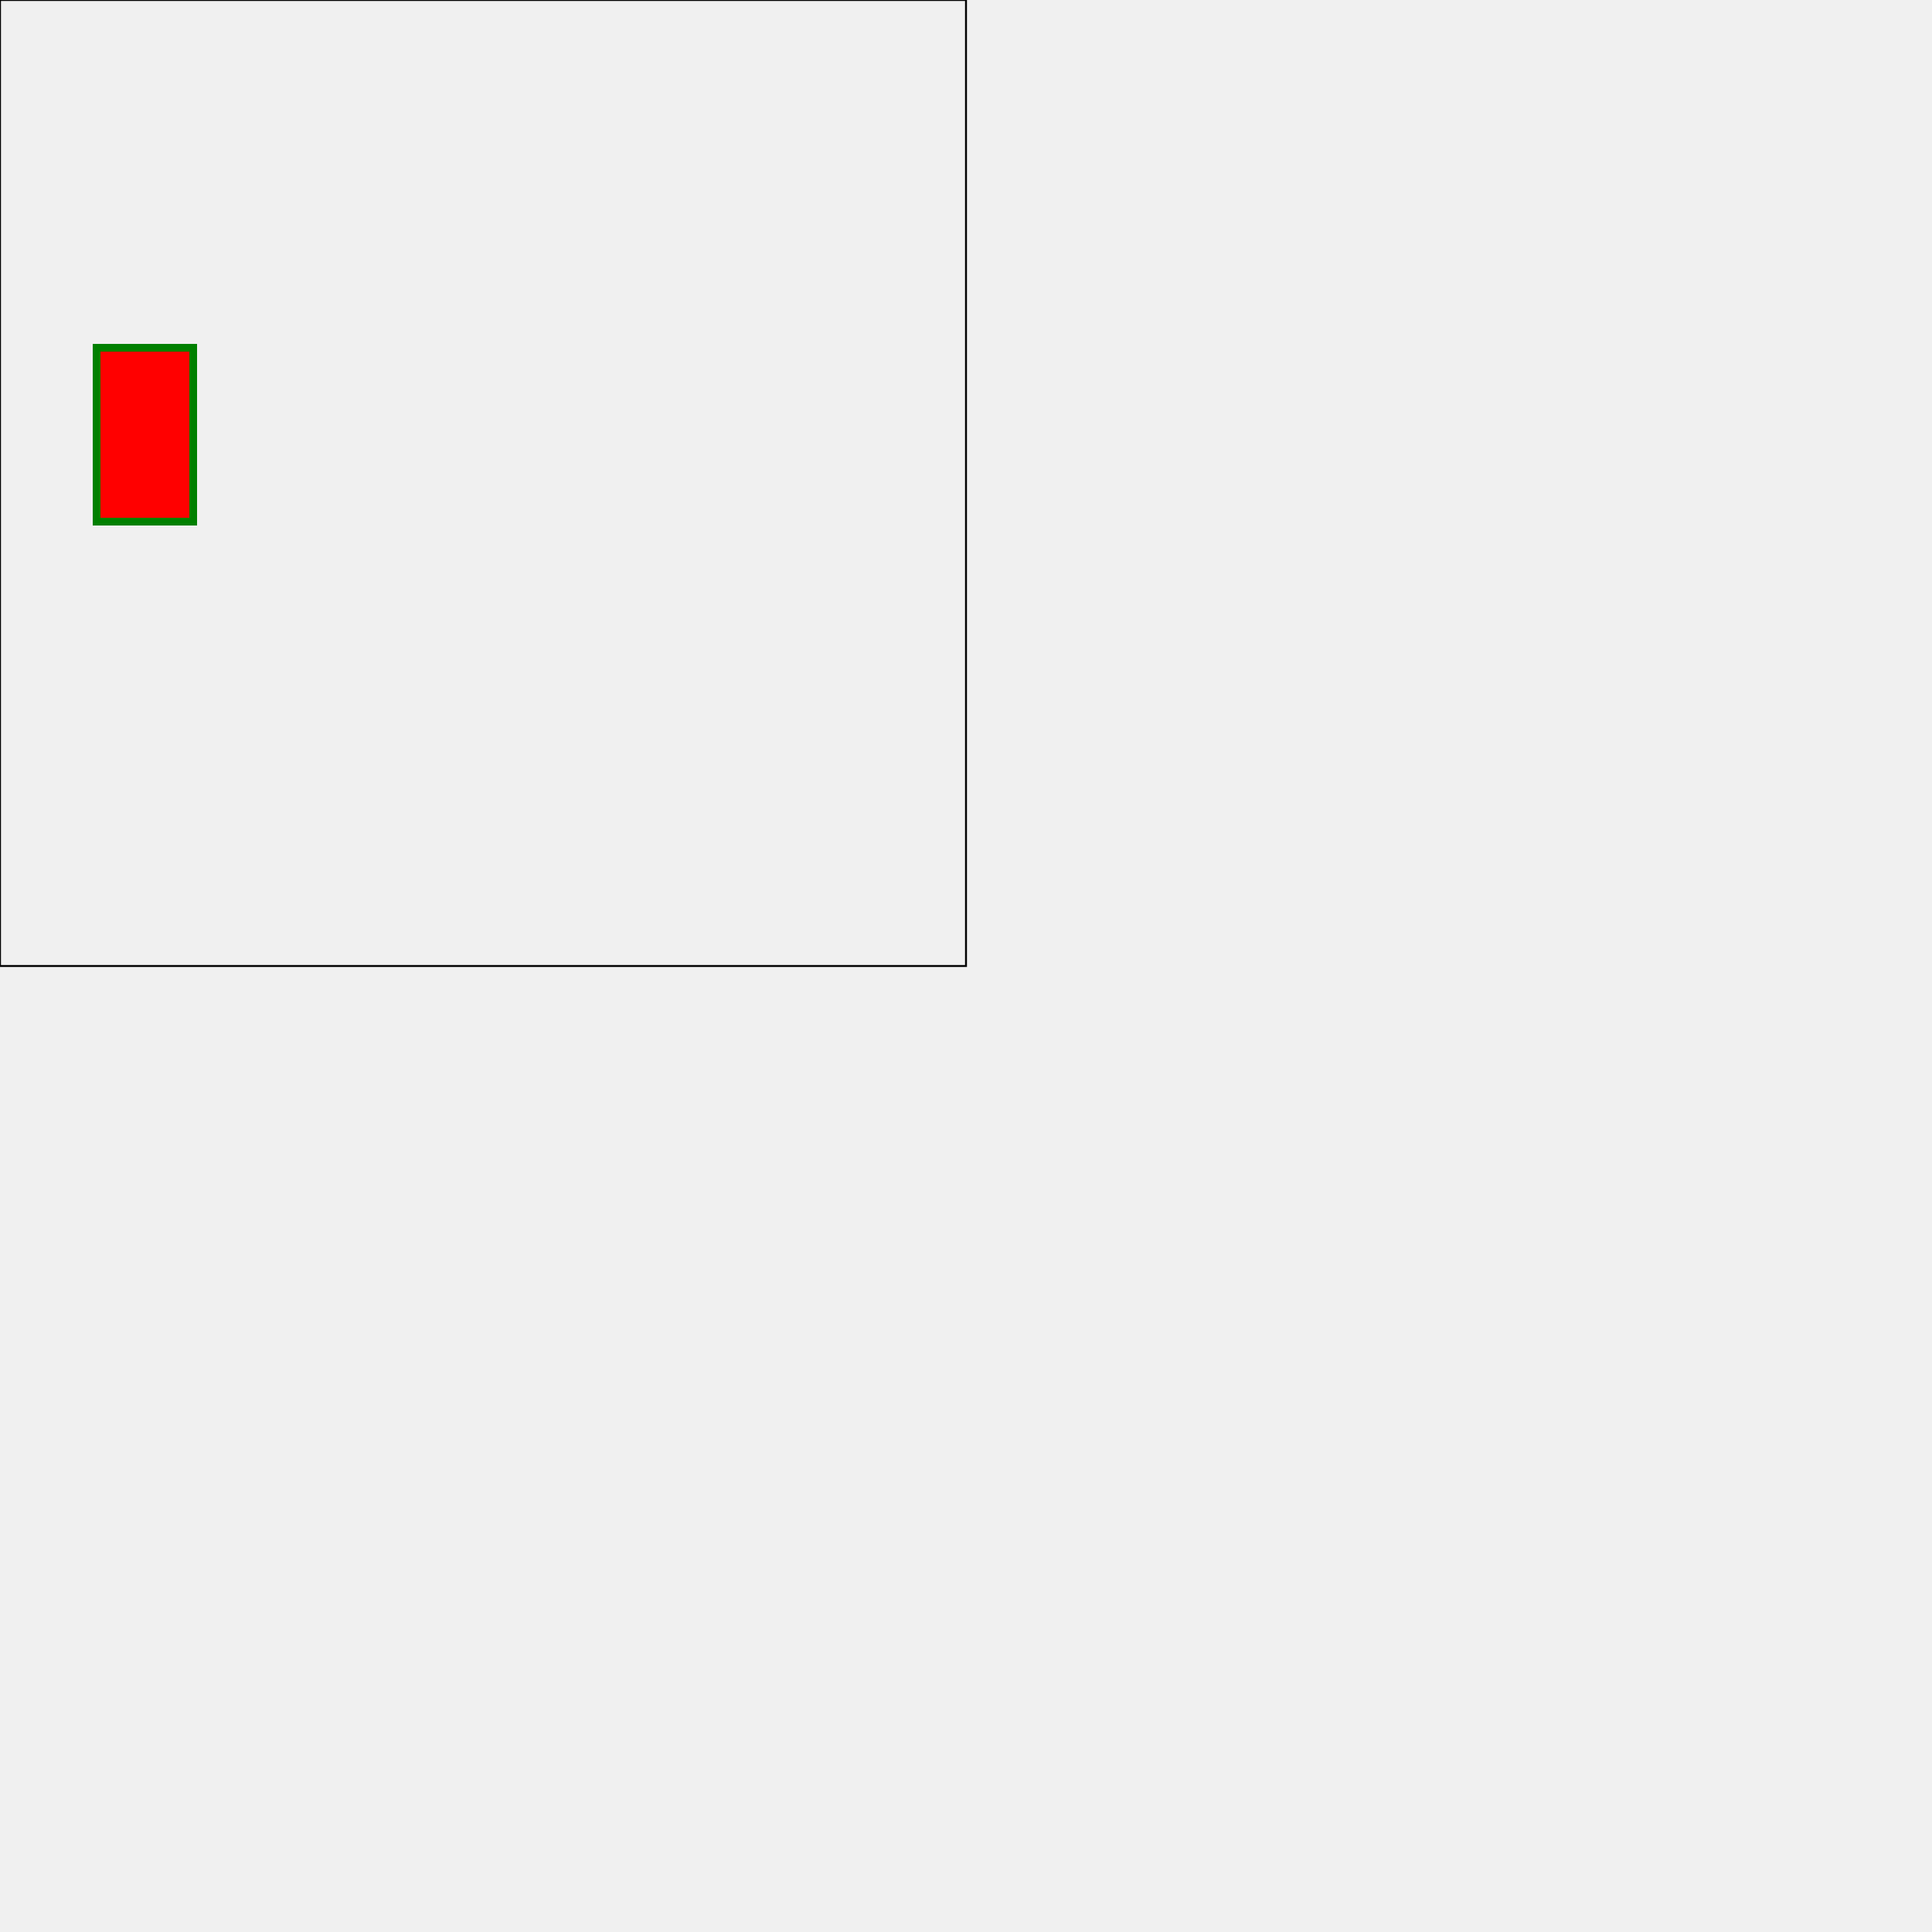
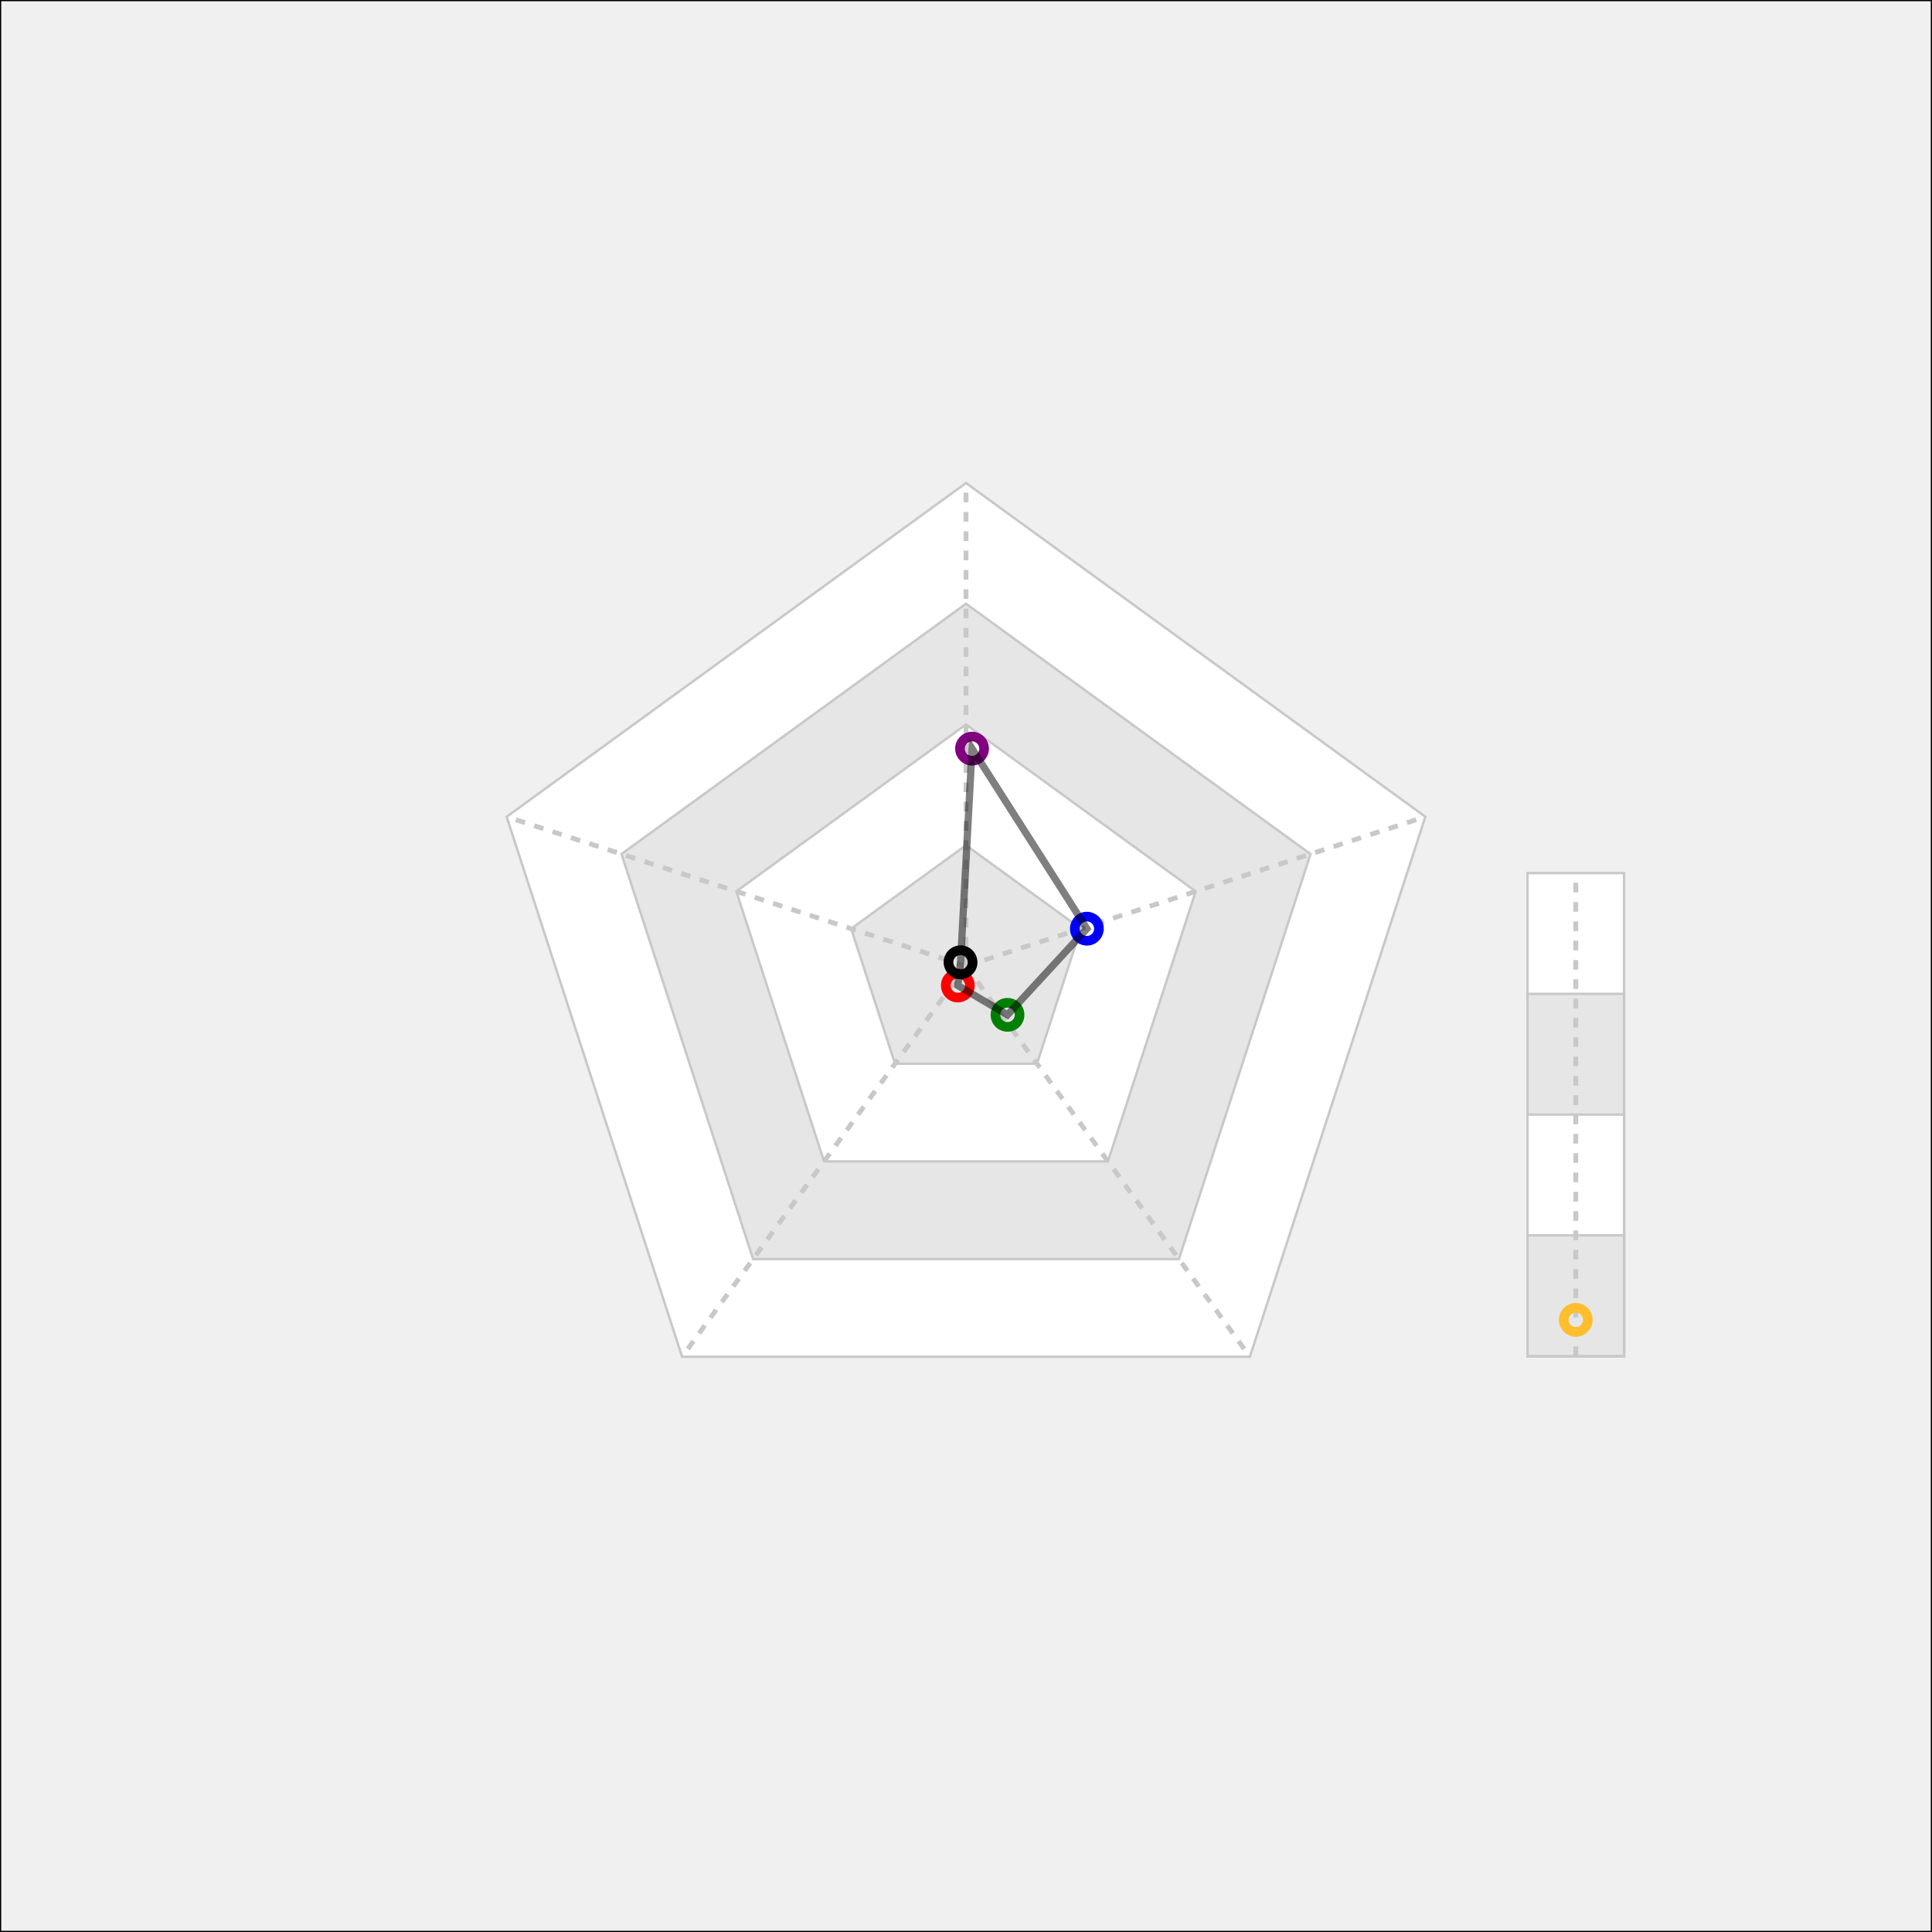
- <svg xmlns="http://www.w3.org/2000/svg" baseProfile="full" height="1000px" version="1.1" width="1000px">
+ <svg xmlns="http://www.w3.org/2000/svg" baseProfile="full" height="800" version="1.1" width="800">
  <defs />
-   <rect fill="rgb(240,240,240)" height="500" stroke="black" width="500" x="0" y="0" />
-   <rect fill="red" height="90" stroke="green" stroke-width="4" width="50" x="50" y="180" />
+   <rect fill="rgb(240,240,240)" height="800" id="frame" stroke="black" width="800" x="0" y="0" />
+   <polygon fill="white" id="axGon" points="400.0,200.0 590.211,338.197 517.557,561.803 282.443,561.803 209.789,338.197" stroke="rgb(200,200,200)" stroke-width="1" />
+   <polygon fill="rgb(230,230,230)" id="axGonMinor" points="400.0,250.0 542.658,353.647 488.168,521.353 311.832,521.353 257.342,353.647" stroke="rgb(200,200,200)" stroke-width="1" />
+   <polygon fill="white" id="axGon" points="400.0,300.0 495.106,369.098 458.779,480.902 341.221,480.902 304.894,369.098" stroke="rgb(200,200,200)" stroke-width="1" />
+   <polygon fill="rgb(230,230,230)" id="axGonMinor" points="400.0,350.0 447.553,384.549 429.389,440.451 370.611,440.451 352.447,384.549" stroke="rgb(200,200,200)" stroke-width="1" />
+   <rect fill="white" height="200" id="zaxGon" stroke="rgb(200,200,200)" stroke-width="1" width="40" x="632.5" y="361.529" />
+   <rect fill="rgb(230,230,230)" height="150" id="zaxGonMinor" stroke="rgb(200,200,200)" stroke-width="1" width="40" x="632.5" y="411.529" />
+   <rect fill="white" height="100" id="zaxGon" stroke="rgb(200,200,200)" stroke-width="1" width="40" x="632.5" y="461.529" />
+   <rect fill="rgb(230,230,230)" height="50" id="zaxGonMinor" stroke="rgb(200,200,200)" stroke-width="1" width="40" x="632.5" y="511.529" />
+   <line id="ax" stroke="rgb(200,200,200)" stroke-dasharray="4" stroke-width="2" transform="rotate(0.0,400.0,400.0)" x1="400.0" x2="400.0" y1="400.0" y2="200.0" />
+   <line id="ax" stroke="rgb(200,200,200)" stroke-dasharray="4" stroke-width="2" transform="rotate(72.0,400.0,400.0)" x1="400.0" x2="400.0" y1="400.0" y2="200.0" />
+   <line id="ax" stroke="rgb(200,200,200)" stroke-dasharray="4" stroke-width="2" transform="rotate(144.0,400.0,400.0)" x1="400.0" x2="400.0" y1="400.0" y2="200.0" />
+   <line id="ax" stroke="rgb(200,200,200)" stroke-dasharray="4" stroke-width="2" transform="rotate(216.0,400.0,400.0)" x1="400.0" x2="400.0" y1="400.0" y2="200.0" />
+   <line id="ax" stroke="rgb(200,200,200)" stroke-dasharray="4" stroke-width="2" transform="rotate(288.0,400.0,400.0)" x1="400.0" x2="400.0" y1="400.0" y2="200.0" />
+   <line id="ax" stroke="rgb(200,200,200)" stroke-dasharray="4" stroke-width="2" x1="652.5" x2="652.5" y1="561.529" y2="361.529" />
+   <circle cx="402.5" cy="310.0" fill="none" id="uDat" r="5" stroke="purple" stroke-width="4" transform="rotate(0.0,402.5,400.0)" />
+   <circle cx="402.5" cy="350.0" fill="none" id="sDat" r="5" stroke="blue" stroke-width="4" transform="rotate(72.0,402.5,400.0)" />
+   <circle cx="402.5" cy="375.0" fill="none" id="mDat" r="5" stroke="green" stroke-width="4" transform="rotate(144.0,402.5,400.0)" />
+   <circle cx="402.5" cy="390.0" fill="none" id="lDat" r="5" stroke="red" stroke-width="4" transform="rotate(216.0,402.5,400.0)" />
+   <circle cx="402.5" cy="395.0" fill="none" id="rDat" r="5" stroke="black" stroke-width="4" transform="rotate(288.0,402.5,400.0)" />
+   <circle cx="652.5" cy="546.529" fill="none" id="zDat" r="5" stroke="rgb(255,190,46)" stroke-width="4" transform="rotate(0,652.5,400.0)" />
+   <polygon fill="none" id="cellGon" points="402.5,310.0 450.053,384.549 417.195,420.225 396.622,408.09 397.745,398.455" stroke="rgb(0,0,0)" stroke-opacity="0.5" stroke-width="3" />
</svg>
